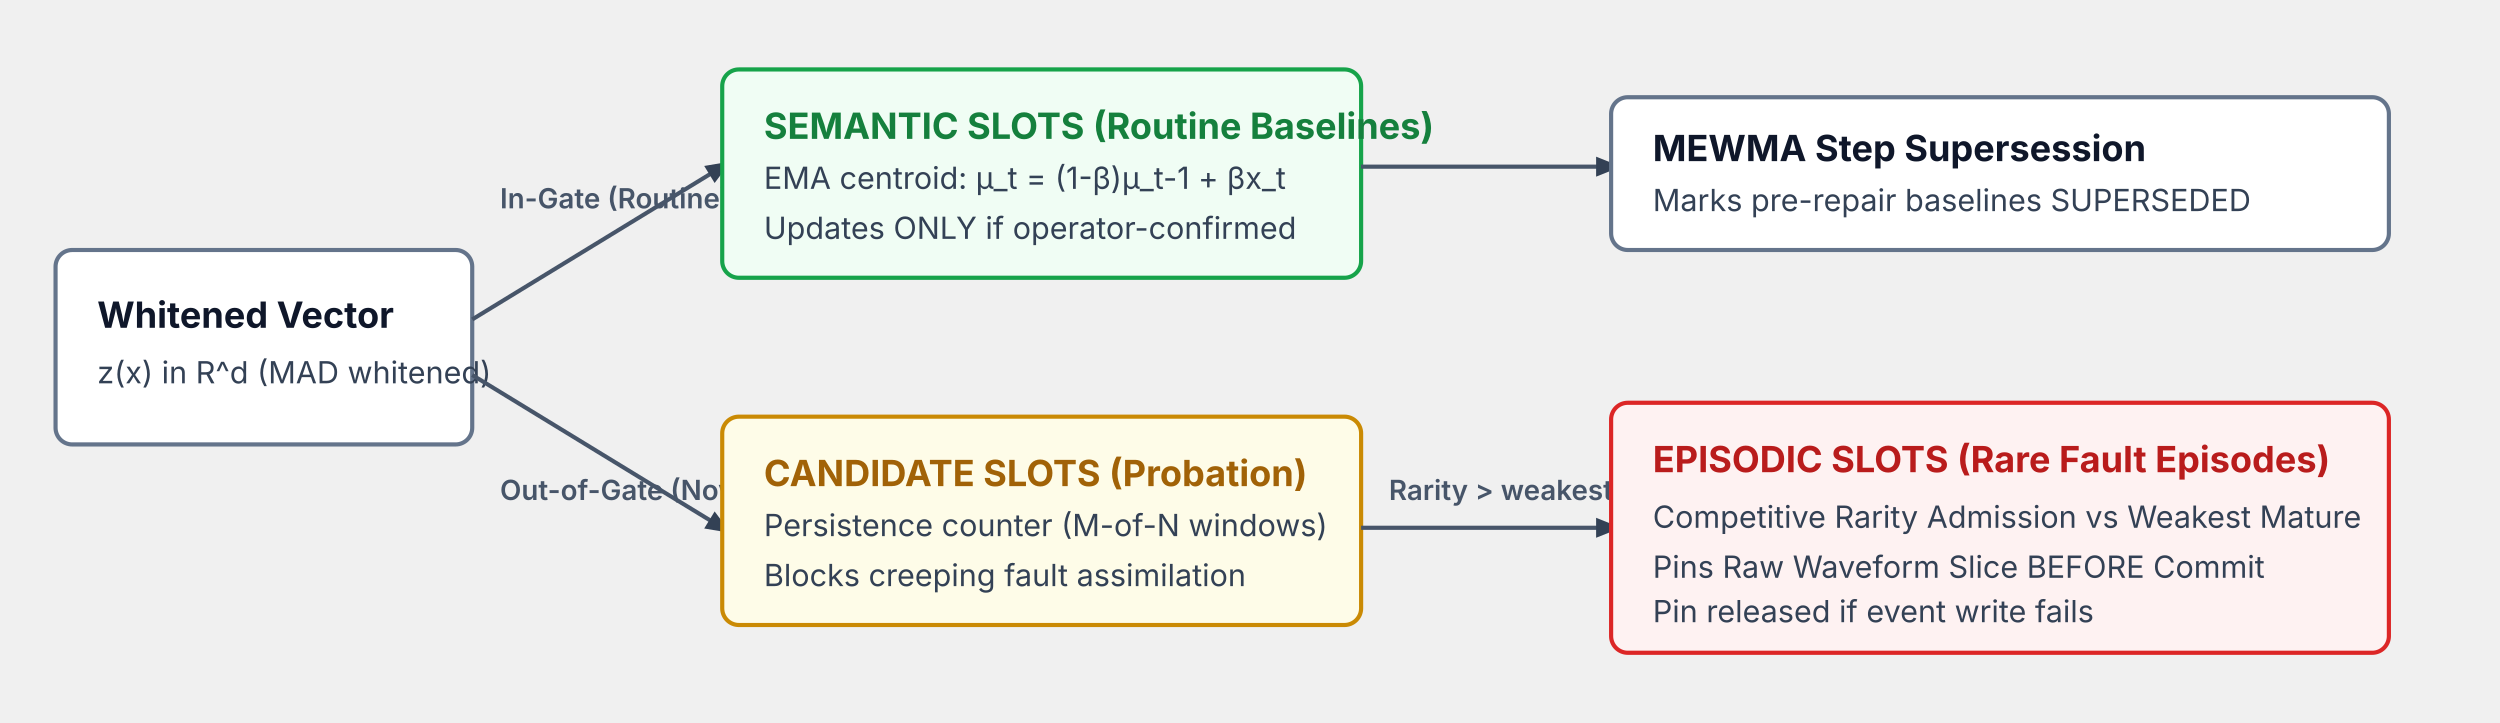
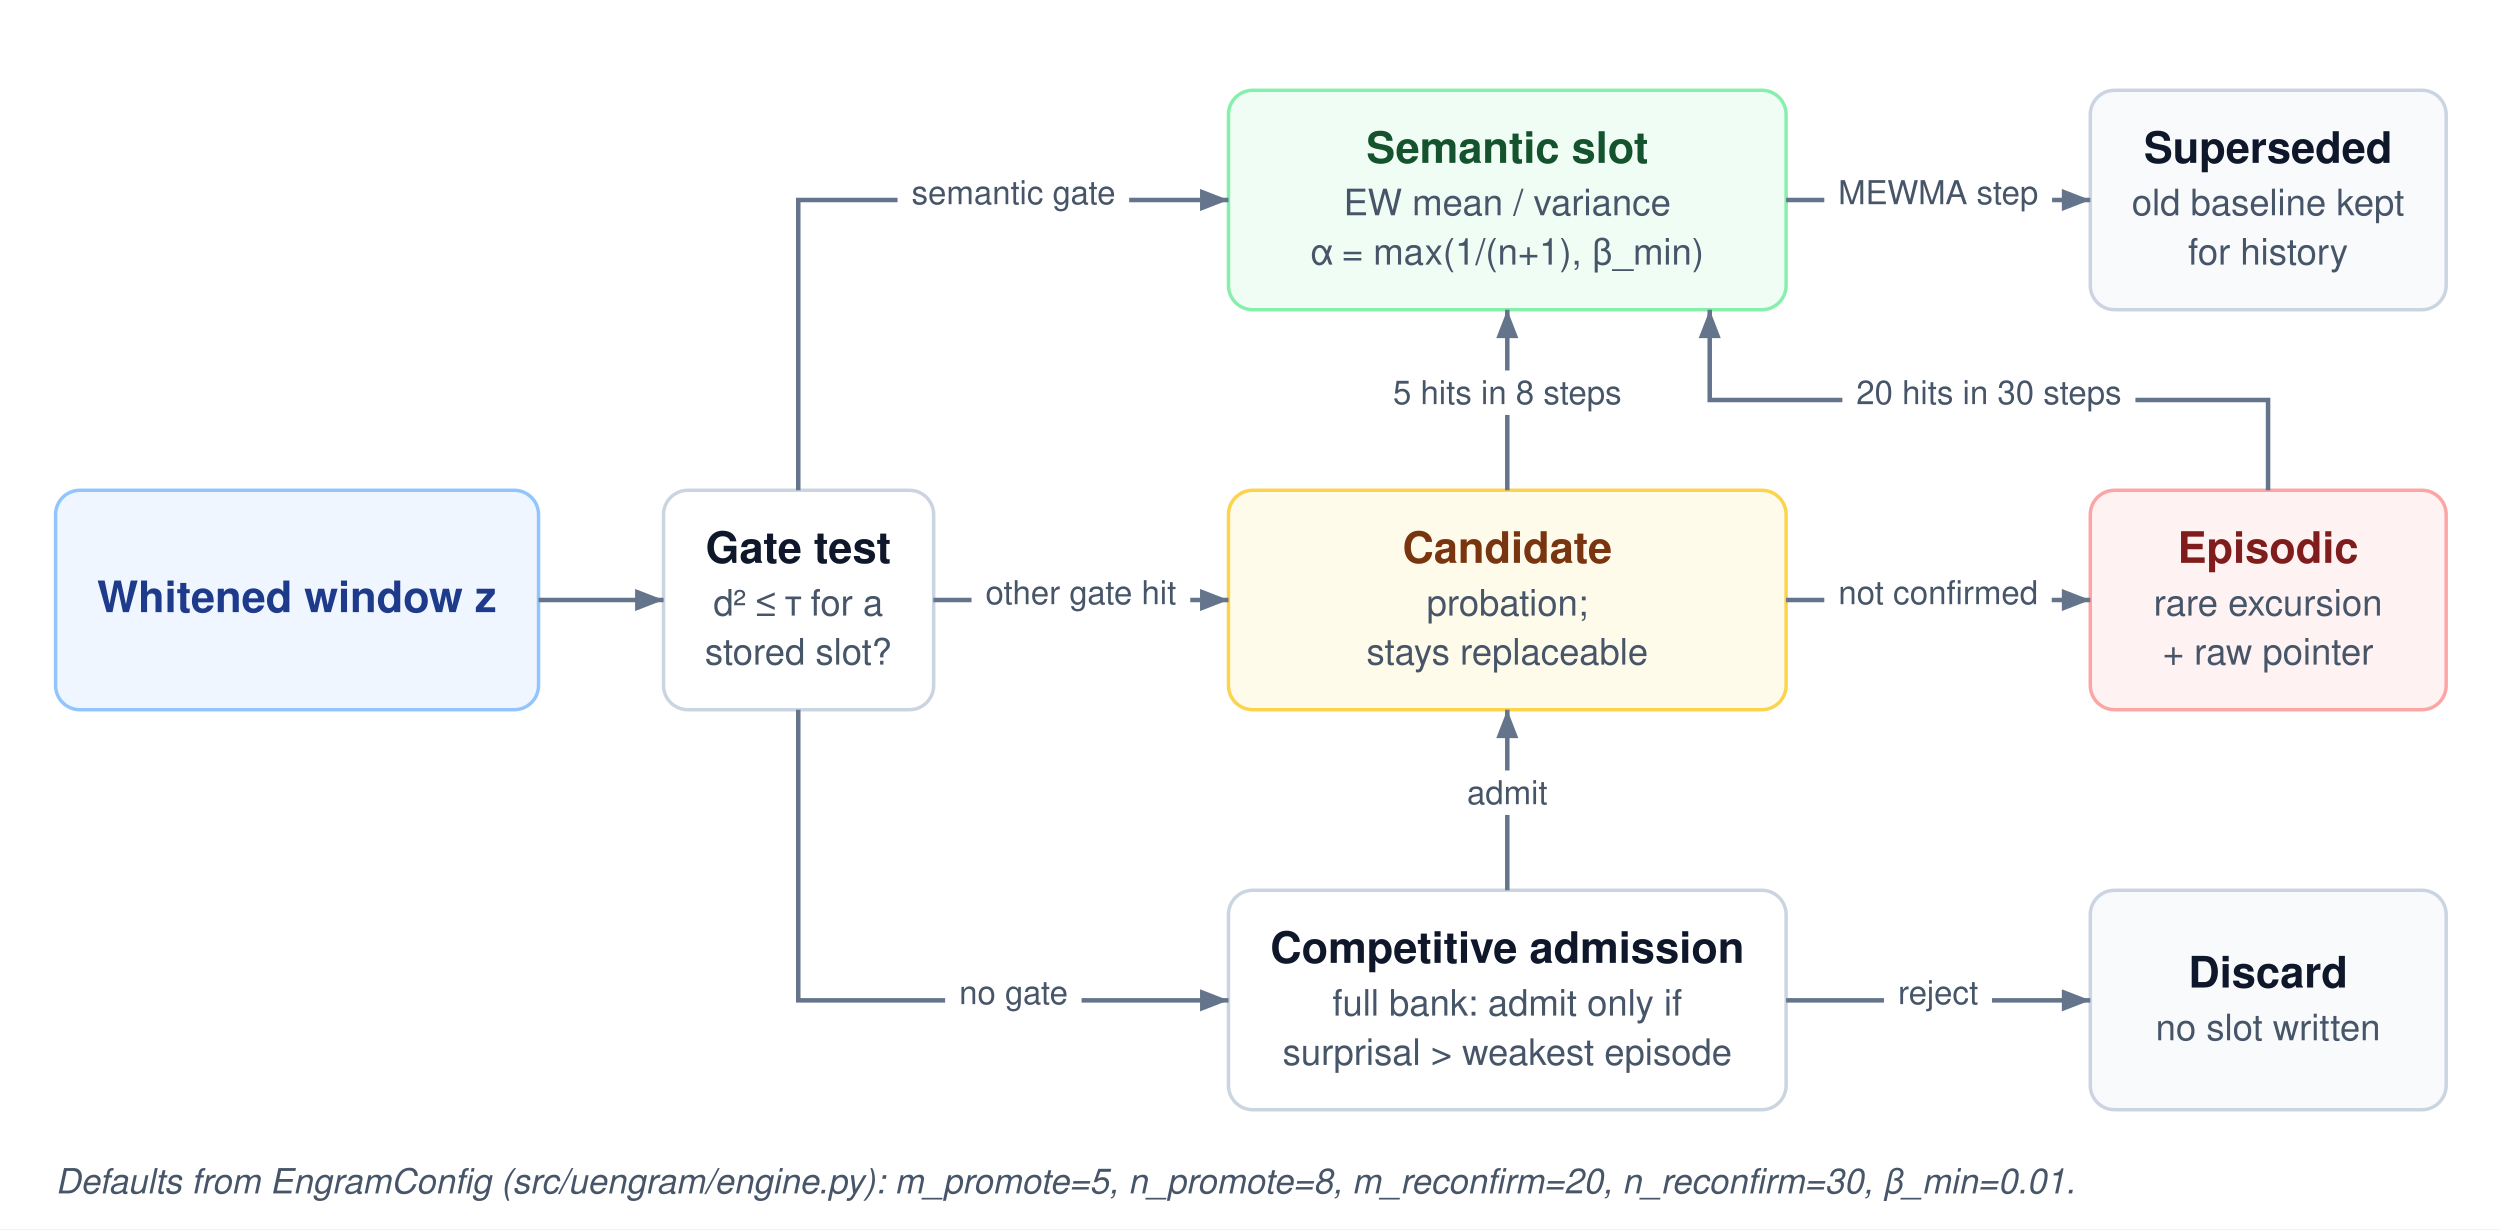
- <svg xmlns="http://www.w3.org/2000/svg" viewBox="0 0 900 260" width="100%" height="100%">
+ <svg xmlns="http://www.w3.org/2000/svg" viewBox="0 0 720 354" role="img" aria-label="slots" font-family="'Nimbus Sans', Helvetica, Arial, sans-serif">
  <defs>
-     <marker id="arrow2" viewBox="0 0 10 10" refX="6" refY="5" markerWidth="6" markerHeight="6" orient="auto-start-reverse">
-       <path d="M 0 1 L 10 5 L 0 9 z" fill="#334155" />
+     <marker id="slots-arrow" viewBox="0 0 10 10" refX="9" refY="5" markerWidth="7" markerHeight="7" orient="auto-start-reverse">
+       <path d="M 0 1.5 L 9 5 L 0 8.5 z" fill="#64748b" />
    </marker>
-     <style>
-       .slot-box { fill: #ffffff; stroke: #64748b; stroke-width: 1.5; rx: 6px; }
-       .slot-semantic { fill: #f0fdf4; stroke: #16a34a; stroke-width: 1.5; rx: 6px; }
-       .slot-candidate { fill: #fefce8; stroke: #ca8a04; stroke-width: 1.5; rx: 6px; }
-       .slot-episodic { fill: #fef2f2; stroke: #dc2626; stroke-width: 1.5; rx: 6px; }
-       .txt-h { font-family: Inter, system-ui, sans-serif; font-size: 13px; font-weight: 700; fill: #0f172a; }
-       .txt-p { font-family: Inter, system-ui, sans-serif; font-size: 11px; fill: #334155; }
-       .lbl { font-family: Inter, system-ui, sans-serif; font-size: 10px; font-weight: 600; fill: #475569; }
-       .flow { stroke: #475569; stroke-width: 1.5; fill: none; marker-end: url(#arrow2); }
-     </style>
  </defs>
-   <rect x="20" y="90" width="150" height="70" class="slot-box" />
-   <text x="35" y="118" class="txt-h">Whitened Vector</text>
-   <text x="35" y="138" class="txt-p">z(x) in R^d (MAD whitened)</text>
-   <path d="M 170 115 L 260 60" class="flow" />
-   <text x="180" y="75" class="lbl">In-Gate (Routine)</text>
-   <path d="M 170 135 L 260 190" class="flow" />
-   <text x="180" y="180" class="lbl">Out-of-Gate (Novel)</text>
-   <rect x="260" y="25" width="230" height="75" class="slot-semantic" />
-   <text x="275" y="50" class="txt-h" style="fill: #15803d;">SEMANTIC SLOTS (Routine Baselines)</text>
-   <text x="275" y="68" class="txt-p">EMA centroid: μ_t = (1-β)μ_t-1 + βx_t</text>
-   <text x="275" y="86" class="txt-p">Updates ONLY if operator-confirmed</text>
-   <rect x="260" y="150" width="230" height="75" class="slot-candidate" />
-   <text x="275" y="175" class="txt-h" style="fill: #a16207;">CANDIDATE SLOTS (Probation)</text>
-   <text x="275" y="193" class="txt-p">Persistence counter (M-of-N windows)</text>
-   <text x="275" y="211" class="txt-p">Blocks creeping fault assimilation</text>
-   <path d="M 490 60 L 580 60" class="flow" />
-   <rect x="580" y="35" width="280" height="55" class="slot-box" />
-   <text x="595" y="58" class="txt-h">MEWMA Step Supersession</text>
-   <text x="595" y="76" class="txt-p">Marks pre-repair baselines SUPERSEDED</text>
-   <path d="M 490 190 L 580 190" class="flow" />
-   <text x="500" y="180" class="lbl">Rarity &gt; weakest</text>
-   <rect x="580" y="145" width="280" height="90" class="slot-episodic" />
-   <text x="595" y="170" class="txt-h" style="fill: #b91c1c;">EPISODIC SLOTS (Rare Fault Episodes)</text>
-   <text x="595" y="190" class="txt-p">Competitive Rarity Admission vs Weakest Mature</text>
-   <text x="595" y="208" class="txt-p">Pins Raw Waveform Slice BEFORE Commit</text>
-   <text x="595" y="224" class="txt-p">Pin released if event write fails</text>
+   <rect width="720" height="354" fill="#ffffff" />
+   <rect x="16.0" y="141.2" width="139.1" height="63.2" rx="7" fill="#eff6ff" stroke="#93c5fd" stroke-width="1.0" />
+   <text x="85.5" y="176.3" font-size="12.5" font-weight="700" fill="#1e3a8a" text-anchor="middle">Whitened window z</text>
+   <rect x="191.1" y="141.2" width="77.8" height="63.2" rx="7" fill="#ffffff" stroke="#cbd5e1" stroke-width="1.0" />
+   <text x="229.9" y="162.1" font-size="12.5" font-weight="700" fill="#0f172a" text-anchor="middle">Gate test</text>
+   <text x="229.9" y="177.3" font-size="10.5" fill="#475569" text-anchor="middle">d² ≤ τ for a</text>
+   <text x="229.9" y="191.4" font-size="10.5" fill="#475569" text-anchor="middle">stored slot?</text>
+   <rect x="353.8" y="26.0" width="160.6" height="63.2" rx="7" fill="#f0fdf4" stroke="#86efac" stroke-width="1.0" />
+   <text x="434.1" y="46.9" font-size="12.5" font-weight="700" fill="#14532d" text-anchor="middle">Semantic slot</text>
+   <text x="434.1" y="62.0" font-size="10.5" fill="#475569" text-anchor="middle">EW mean / variance</text>
+   <text x="434.1" y="76.2" font-size="10.5" fill="#475569" text-anchor="middle">α = max(1/(n+1), β_min)</text>
+   <rect x="353.8" y="141.2" width="160.6" height="63.2" rx="7" fill="#fffbeb" stroke="#fcd34d" stroke-width="1.0" />
+   <text x="434.1" y="162.1" font-size="12.5" font-weight="700" fill="#78350f" text-anchor="middle">Candidate</text>
+   <text x="434.1" y="177.3" font-size="10.5" fill="#475569" text-anchor="middle">probation;</text>
+   <text x="434.1" y="191.4" font-size="10.5" fill="#475569" text-anchor="middle">stays replaceable</text>
+   <rect x="353.8" y="256.4" width="160.6" height="63.2" rx="7" fill="#ffffff" stroke="#cbd5e1" stroke-width="1.0" />
+   <text x="434.1" y="277.3" font-size="12.5" font-weight="700" fill="#0f172a" text-anchor="middle">Competitive admission</text>
+   <text x="434.1" y="292.5" font-size="10.5" fill="#475569" text-anchor="middle">full bank: admit only if</text>
+   <text x="434.1" y="306.7" font-size="10.5" fill="#475569" text-anchor="middle">surprisal &gt; weakest episode</text>
+   <rect x="602.0" y="26.0" width="102.5" height="63.2" rx="7" fill="#f8fafc" stroke="#cbd5e1" stroke-width="1.0" />
+   <text x="653.2" y="46.9" font-size="12.5" font-weight="700" fill="#0f172a" text-anchor="middle">Superseded</text>
+   <text x="653.2" y="62.0" font-size="10.5" fill="#475569" text-anchor="middle">old baseline kept</text>
+   <text x="653.2" y="76.2" font-size="10.5" fill="#475569" text-anchor="middle">for history</text>
+   <rect x="602.0" y="141.2" width="102.5" height="63.2" rx="7" fill="#fef2f2" stroke="#fca5a5" stroke-width="1.0" />
+   <text x="653.2" y="162.1" font-size="12.5" font-weight="700" fill="#7f1d1d" text-anchor="middle">Episodic</text>
+   <text x="653.2" y="177.3" font-size="10.5" fill="#475569" text-anchor="middle">rare excursion</text>
+   <text x="653.2" y="191.4" font-size="10.5" fill="#475569" text-anchor="middle">+ raw pointer</text>
+   <rect x="602.0" y="256.4" width="102.5" height="63.2" rx="7" fill="#f8fafc" stroke="#cbd5e1" stroke-width="1.0" />
+   <text x="653.2" y="284.4" font-size="12.5" font-weight="700" fill="#0f172a" text-anchor="middle">Discard</text>
+   <text x="653.2" y="299.6" font-size="10.5" fill="#475569" text-anchor="middle">no slot written</text>
+   <path d="M 155.1 172.8 L 191.1 172.8" fill="none" stroke="#64748b" stroke-width="1.3" marker-end="url(#slots-arrow)" />
+   <path d="M 229.9 141.2 L 229.9 57.6 L 353.8 57.6" fill="none" stroke="#64748b" stroke-width="1.3" marker-end="url(#slots-arrow)" />
+   <rect x="258.5" y="49.1" width="66.7" height="12.8" rx="3" fill="#ffffff" stroke="none" stroke-width="1.0" />
+   <text x="291.9" y="58.8" font-size="9.5" fill="#475569" text-anchor="middle">semantic gate</text>
+   <path d="M 268.8 172.8 L 353.8 172.8" fill="none" stroke="#64748b" stroke-width="1.3" marker-end="url(#slots-arrow)" />
+   <rect x="279.8" y="164.3" width="63.0" height="12.8" rx="3" fill="#ffffff" stroke="none" stroke-width="1.0" />
+   <text x="311.3" y="174.0" font-size="9.5" fill="#475569" text-anchor="middle">other gate hit</text>
+   <path d="M 229.9 204.4 L 229.9 288.1 L 353.8 288.1" fill="none" stroke="#64748b" stroke-width="1.3" marker-end="url(#slots-arrow)" />
+   <rect x="272.2" y="279.5" width="39.3" height="12.8" rx="3" fill="#ffffff" stroke="none" stroke-width="1.0" />
+   <text x="291.9" y="289.2" font-size="9.5" fill="#475569" text-anchor="middle">no gate</text>
+   <path d="M 514.4 57.6 L 602.0 57.6" fill="none" stroke="#64748b" stroke-width="1.3" marker-end="url(#slots-arrow)" />
+   <rect x="525.4" y="49.1" width="65.6" height="12.8" rx="3" fill="#ffffff" stroke="none" stroke-width="1.0" />
+   <text x="558.2" y="58.8" font-size="9.5" fill="#475569" text-anchor="middle">MEWMA step</text>
+   <path d="M 434.1 141.2 L 434.1 89.2" fill="none" stroke="#64748b" stroke-width="1.3" marker-end="url(#slots-arrow)" />
+   <rect x="397.2" y="106.7" width="73.8" height="12.8" rx="3" fill="#ffffff" stroke="none" stroke-width="1.0" />
+   <text x="434.1" y="116.4" font-size="9.5" fill="#475569" text-anchor="middle">5 hits in 8 steps</text>
+   <path d="M 514.4 172.8 L 602.0 172.8" fill="none" stroke="#64748b" stroke-width="1.3" marker-end="url(#slots-arrow)" />
+   <rect x="525.4" y="164.3" width="65.5" height="12.8" rx="3" fill="#ffffff" stroke="none" stroke-width="1.0" />
+   <text x="558.2" y="174.0" font-size="9.5" fill="#475569" text-anchor="middle">not confirmed</text>
+   <path d="M 434.1 256.4 L 434.1 204.4" fill="none" stroke="#64748b" stroke-width="1.3" marker-end="url(#slots-arrow)" />
+   <rect x="418.5" y="221.9" width="31.2" height="12.8" rx="3" fill="#ffffff" stroke="none" stroke-width="1.0" />
+   <text x="434.1" y="231.6" font-size="9.5" fill="#475569" text-anchor="middle">admit</text>
+   <path d="M 514.4 288.1 L 602.0 288.1" fill="none" stroke="#64748b" stroke-width="1.3" marker-end="url(#slots-arrow)" />
+   <rect x="542.6" y="279.5" width="31.1" height="12.8" rx="3" fill="#ffffff" stroke="none" stroke-width="1.0" />
+   <text x="558.2" y="289.2" font-size="9.5" fill="#475569" text-anchor="middle">reject</text>
+   <path d="M 653.2 141.2 L 653.2 115.2 L 492.4 115.2 L 492.4 89.2" fill="none" stroke="#64748b" stroke-width="1.3" marker-end="url(#slots-arrow)" />
+   <rect x="530.6" y="106.7" width="84.4" height="12.8" rx="3" fill="#ffffff" stroke="none" stroke-width="1.0" />
+   <text x="572.8" y="116.4" font-size="9.5" fill="#475569" text-anchor="middle">20 hits in 30 steps</text>
+   <text x="16.0" y="343.7" font-size="10" font-style="italic" fill="#475569" text-anchor="start">Defaults from EngramConfig (src/uengram/engine.py): m_promote=5, n_promote=8, m_reconfirm=20, n_reconfirm=30, β_min=0.01.</text>
</svg>
